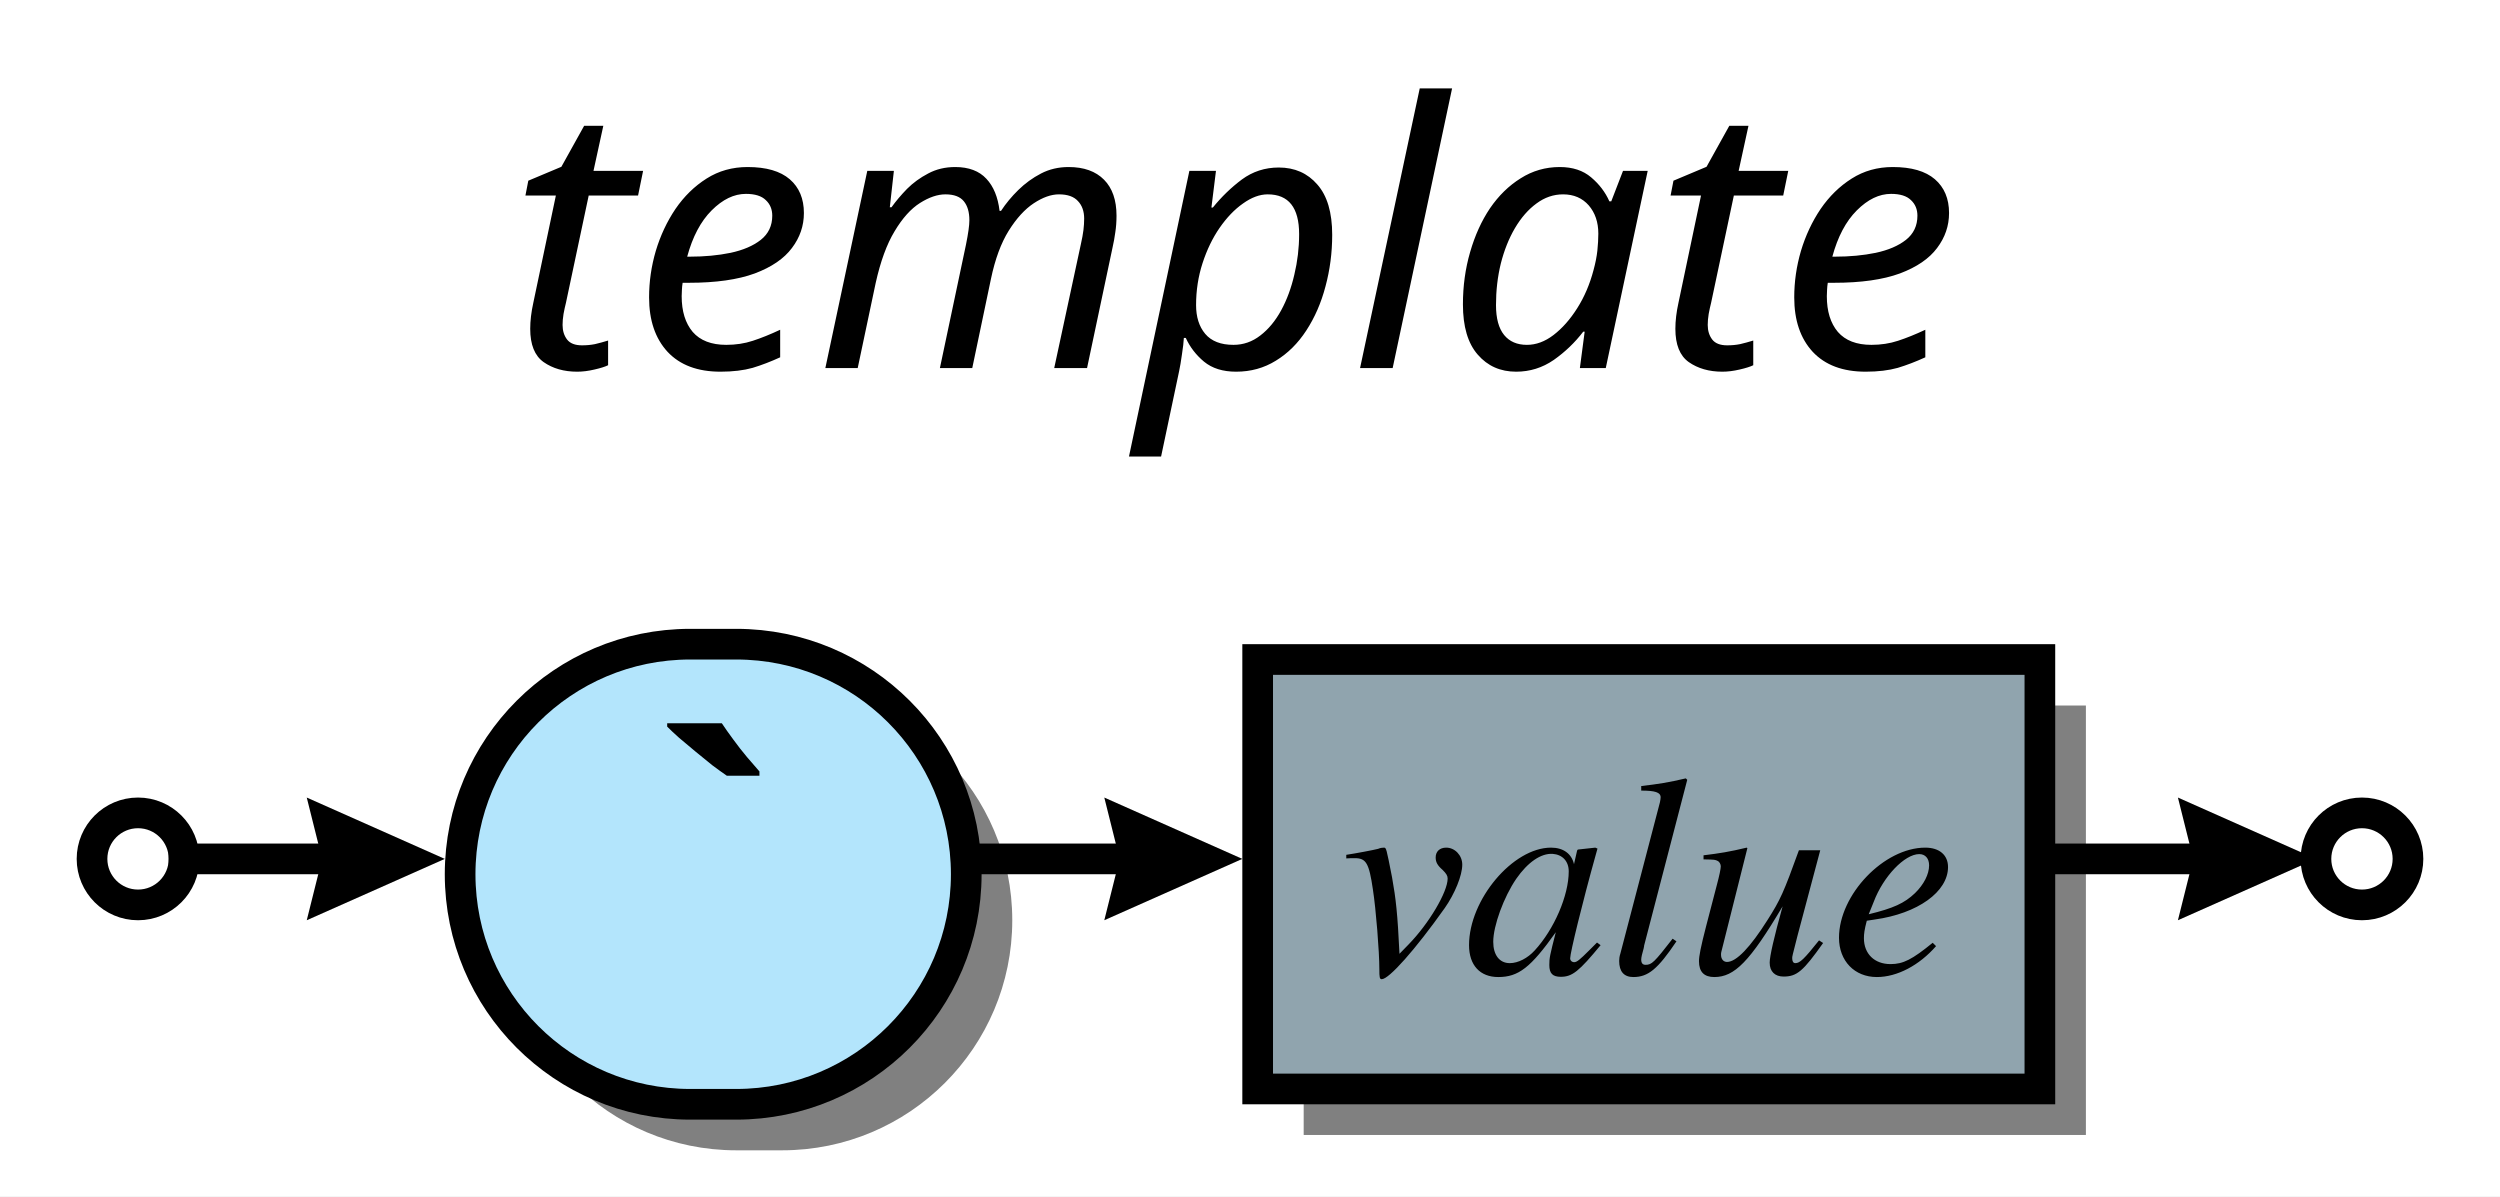
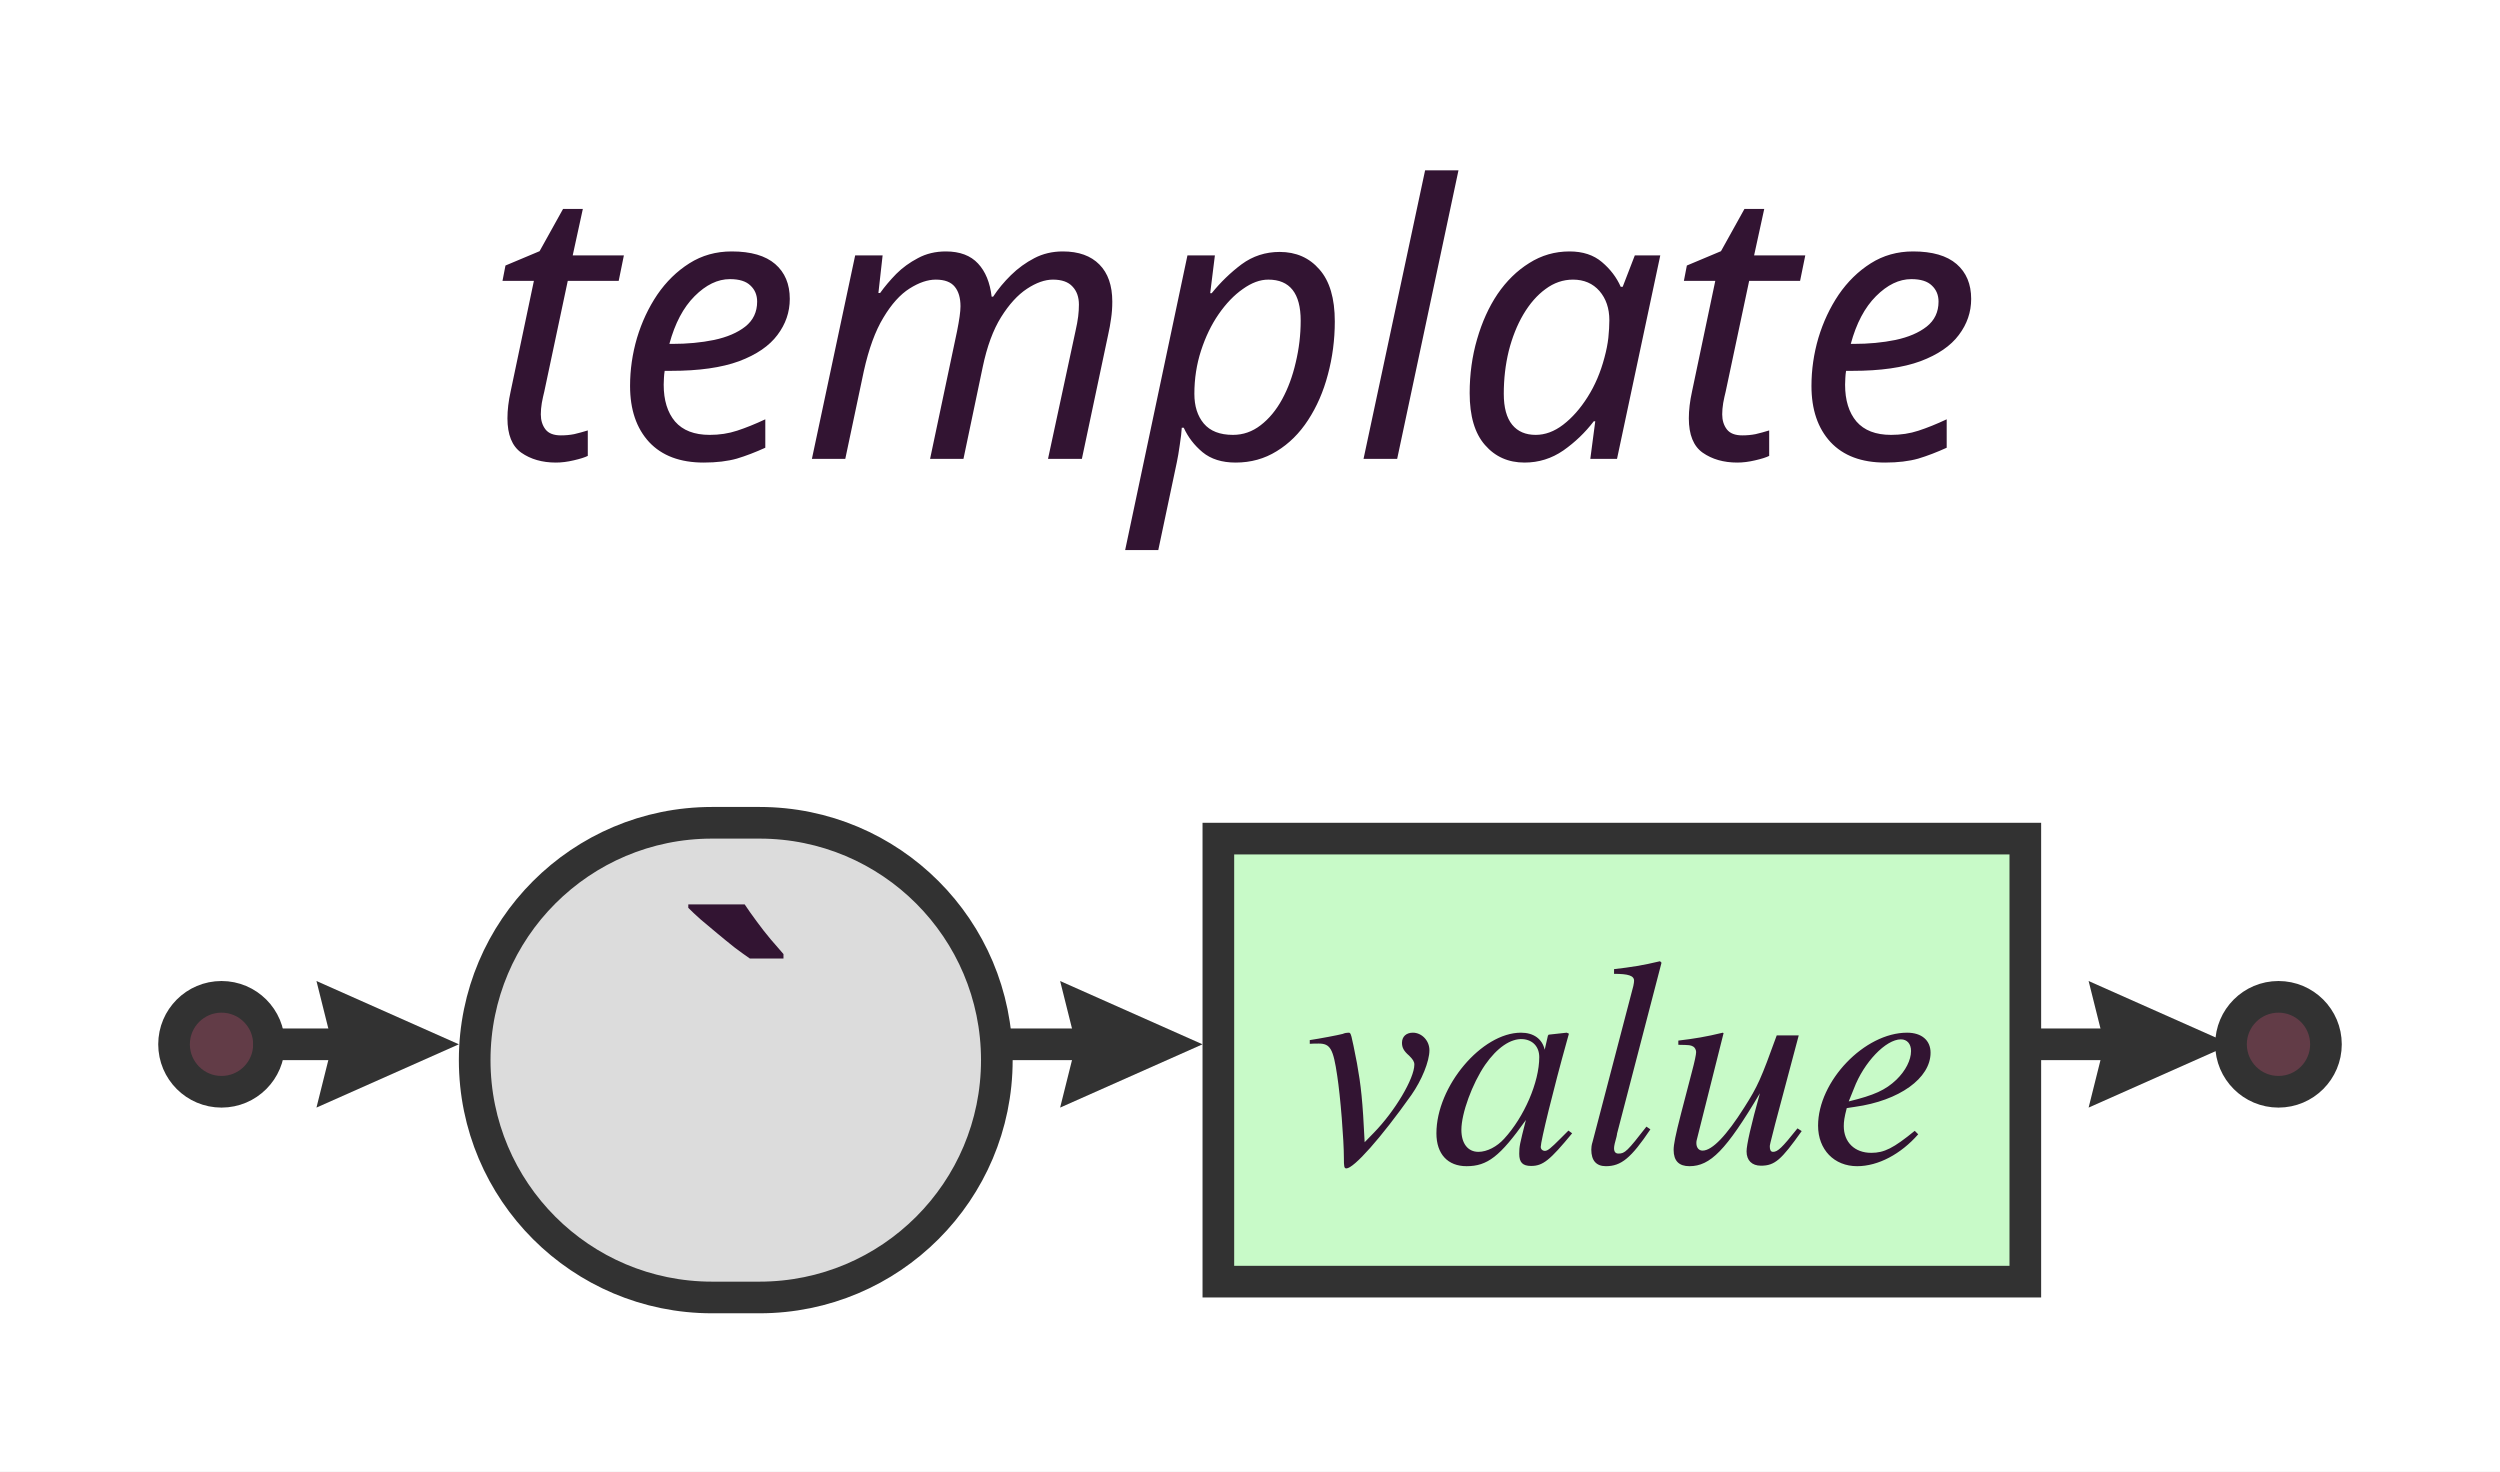
- <svg xmlns="http://www.w3.org/2000/svg" xml:space="preserve" width="163" height="78" version="1.1">
+ <svg xmlns="http://www.w3.org/2000/svg" xml:space="preserve" width="158" height="93" version="1.1">
  <style type="text/css">

- .box_font {fill:#000000; text-anchor:middle;
+ .hash_font {fill:#321432; text-anchor:middle;
    font-family:Times; font-size:14pt; font-weight:normal; font-style:italic;}
- .charclass_font {fill:#000000; text-anchor:middle;
+ .definitive_font {fill:#321432; text-anchor:middle;
+     font-family:Times; font-size:14pt; font-weight:normal; font-style:italic;}
+ .title_font {fill:#321432; text-anchor:middle;
+     font-family:Sans; font-size:18pt; font-weight:normal; font-style:italic;}
+ .non-terminal_font {fill:#321432; text-anchor:middle;
+     font-family:Times; font-size:14pt; font-weight:normal; font-style:italic;}
+ .negative_font {fill:#321432; text-anchor:middle;
+     font-family:Times; font-size:14pt; font-weight:normal; font-style:italic;}
+ .charclass_font {fill:#321432; text-anchor:middle;
    font-family:Sans; font-size:16pt; font-weight:bold; font-style:normal;}
- .title_font {fill:#000000; text-anchor:middle;
-     font-family:Sans; font-size:18pt; font-weight:normal; font-style:italic;}
- .bubble_font {fill:#000000; text-anchor:middle;
-     font-family:Sans; font-size:14pt; font-weight:bold; font-style:normal;}
- .token_font {fill:#000000; text-anchor:middle;
+ .space_font {fill:#321432; text-anchor:middle;
+     font-family:Sans; font-size:3pt; font-weight:normal; font-style:normal;}
+ .token_font {fill:#321432; text-anchor:middle;
    font-family:Sans; font-size:16pt; font-weight:bold; font-style:normal;}
.label {fill:#000;
  text-anchor:middle;
  font-size:16pt; font-weight:bold; font-family:Sans;}
.link {fill: #0D47A1;}
.link:hover {fill: #0D47A1; text-decoration:underline;}
.link:visited {fill: #4A148C;}

</style>
  <defs>
    <marker id="arrow" markerWidth="5" markerHeight="4" refX="2.5" refY="2" orient="auto" markerUnits="strokeWidth">
-       <path d="M0,0 L0.5,2 L0,4 L4.5,2 z" fill="#000000" />
+       <path d="M0,0 L0.5,2 L0,4 L4.5,2 z" fill="#323232" />
    </marker>
  </defs>
  <rect width="100%" height="100%" fill="white" />
-   <path d="M48.0,75.0 A15.0,15.0 0 0,1 48.0,45.0 H51.0 A15.0,15.0 0 0,1 51.0,75.0 z" stroke="none" fill-opacity="0.498" fill="#000000" />
-   <rect x="85.0" y="46.0" width="51.0" height="28.0" stroke="none" fill-opacity="0.498" fill="#000000" />
-   <circle cx="9" cy="56.0" r="3" stroke="#000000" stroke-width="2" fill="#FFFFFF" />
-   <path d="M45.0,72.0 A15.0,15.0 0 0,1 45.0,42.0 H48.0 A15.0,15.0 0 0,1 48.0,72.0 z" stroke="#000000" stroke-width="2" fill="#B3E5FC" />
-   <text class="token_font" x="46.5" y="63.5">`</text>
-   <rect x="82.0" y="43.0" width="51.0" height="28.0" stroke="#000000" stroke-width="2" fill="#90A4AE" />
-   <text class="box_font" x="107.5" y="63.5">value</text>
-   <line x1="63.0" y1="56.0" x2="77.0" y2="56.0" stroke="#000000" stroke-width="2" marker-end="url(#arrow)" />
-   <line x1="11" y1="56.0" x2="25.0" y2="56.0" stroke="#000000" stroke-width="2" marker-end="url(#arrow)" />
-   <circle cx="154.0" cy="56.0" r="3.0" stroke="#000000" stroke-width="2" fill="#FFFFFF" />
-   <line x1="133.0" y1="56.0" x2="147.0" y2="56.0" stroke="#000000" stroke-width="2" marker-end="url(#arrow)" />
-   <text class="title_font" x="80.5" y="24.0">template</text>
+   <circle cx="14" cy="66.0" r="3" stroke="#323232" stroke-width="2" fill="#623C47" />
+   <path d="M45.0,82.0 A15.0,15.0 0 0,1 45.0,52.0 H48.0 A15.0,15.0 0 0,1 48.0,82.0 z" stroke="#323232" stroke-width="2" fill="#DCDCDC" />
+   <text class="token_font" x="46.5" y="73.5">`</text>
+   <rect x="77.0" y="53.0" width="51.0" height="28.0" stroke="#323232" stroke-width="2" fill="#C8FAC8" />
+   <text class="hash_font" x="102.5" y="73.5">value</text>
+   <line x1="63.0" y1="66.0" x2="72.0" y2="66.0" stroke="#323232" stroke-width="2" marker-end="url(#arrow)" />
+   <line x1="16" y1="66.0" x2="25.0" y2="66.0" stroke="#323232" stroke-width="2" marker-end="url(#arrow)" />
+   <circle cx="144.0" cy="66.0" r="3.0" stroke="#323232" stroke-width="2" fill="#623C47" />
+   <line x1="128.0" y1="66.0" x2="137.0" y2="66.0" stroke="#323232" stroke-width="2" marker-end="url(#arrow)" />
+   <text class="title_font" x="78.0" y="29.0">template</text>
</svg>
